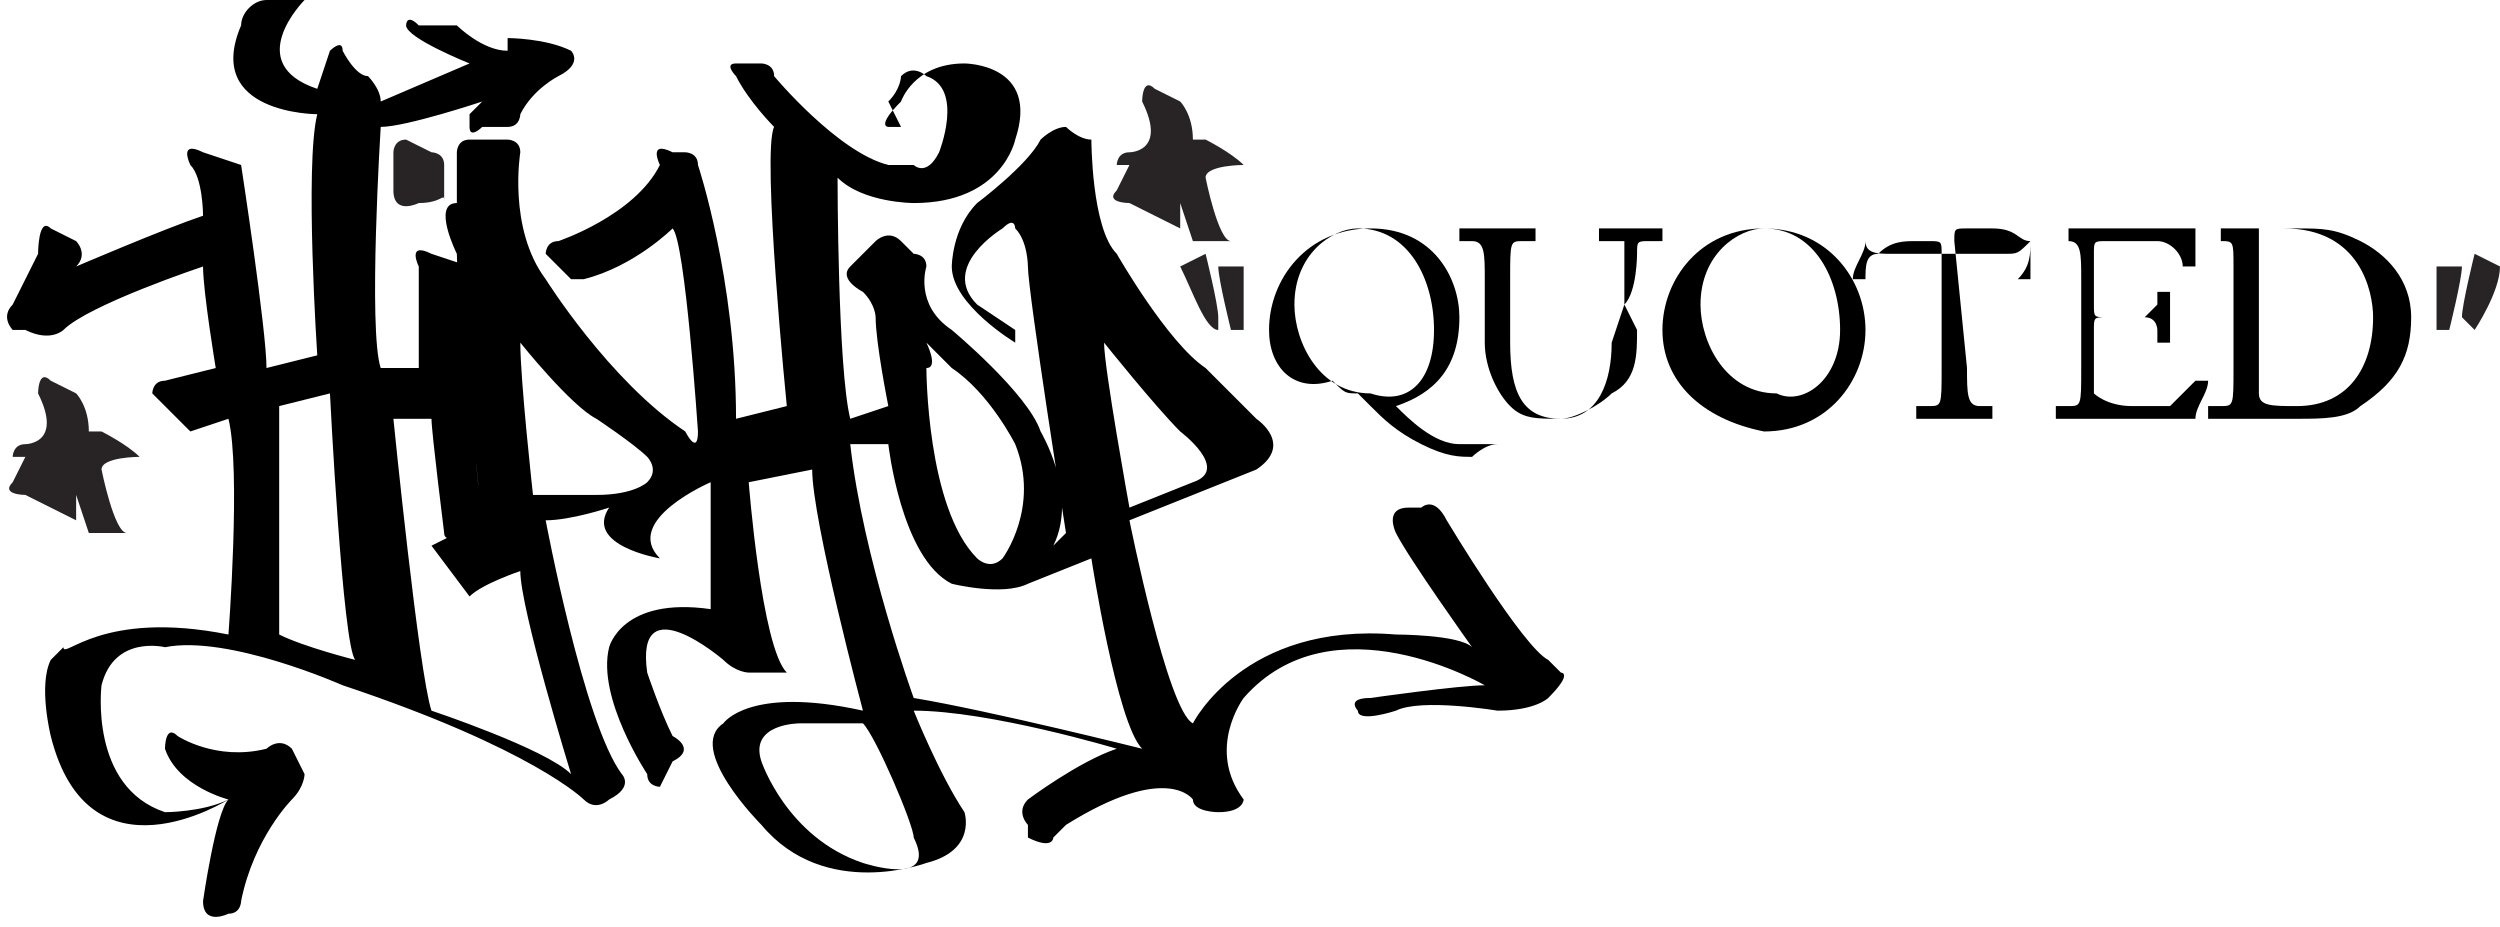
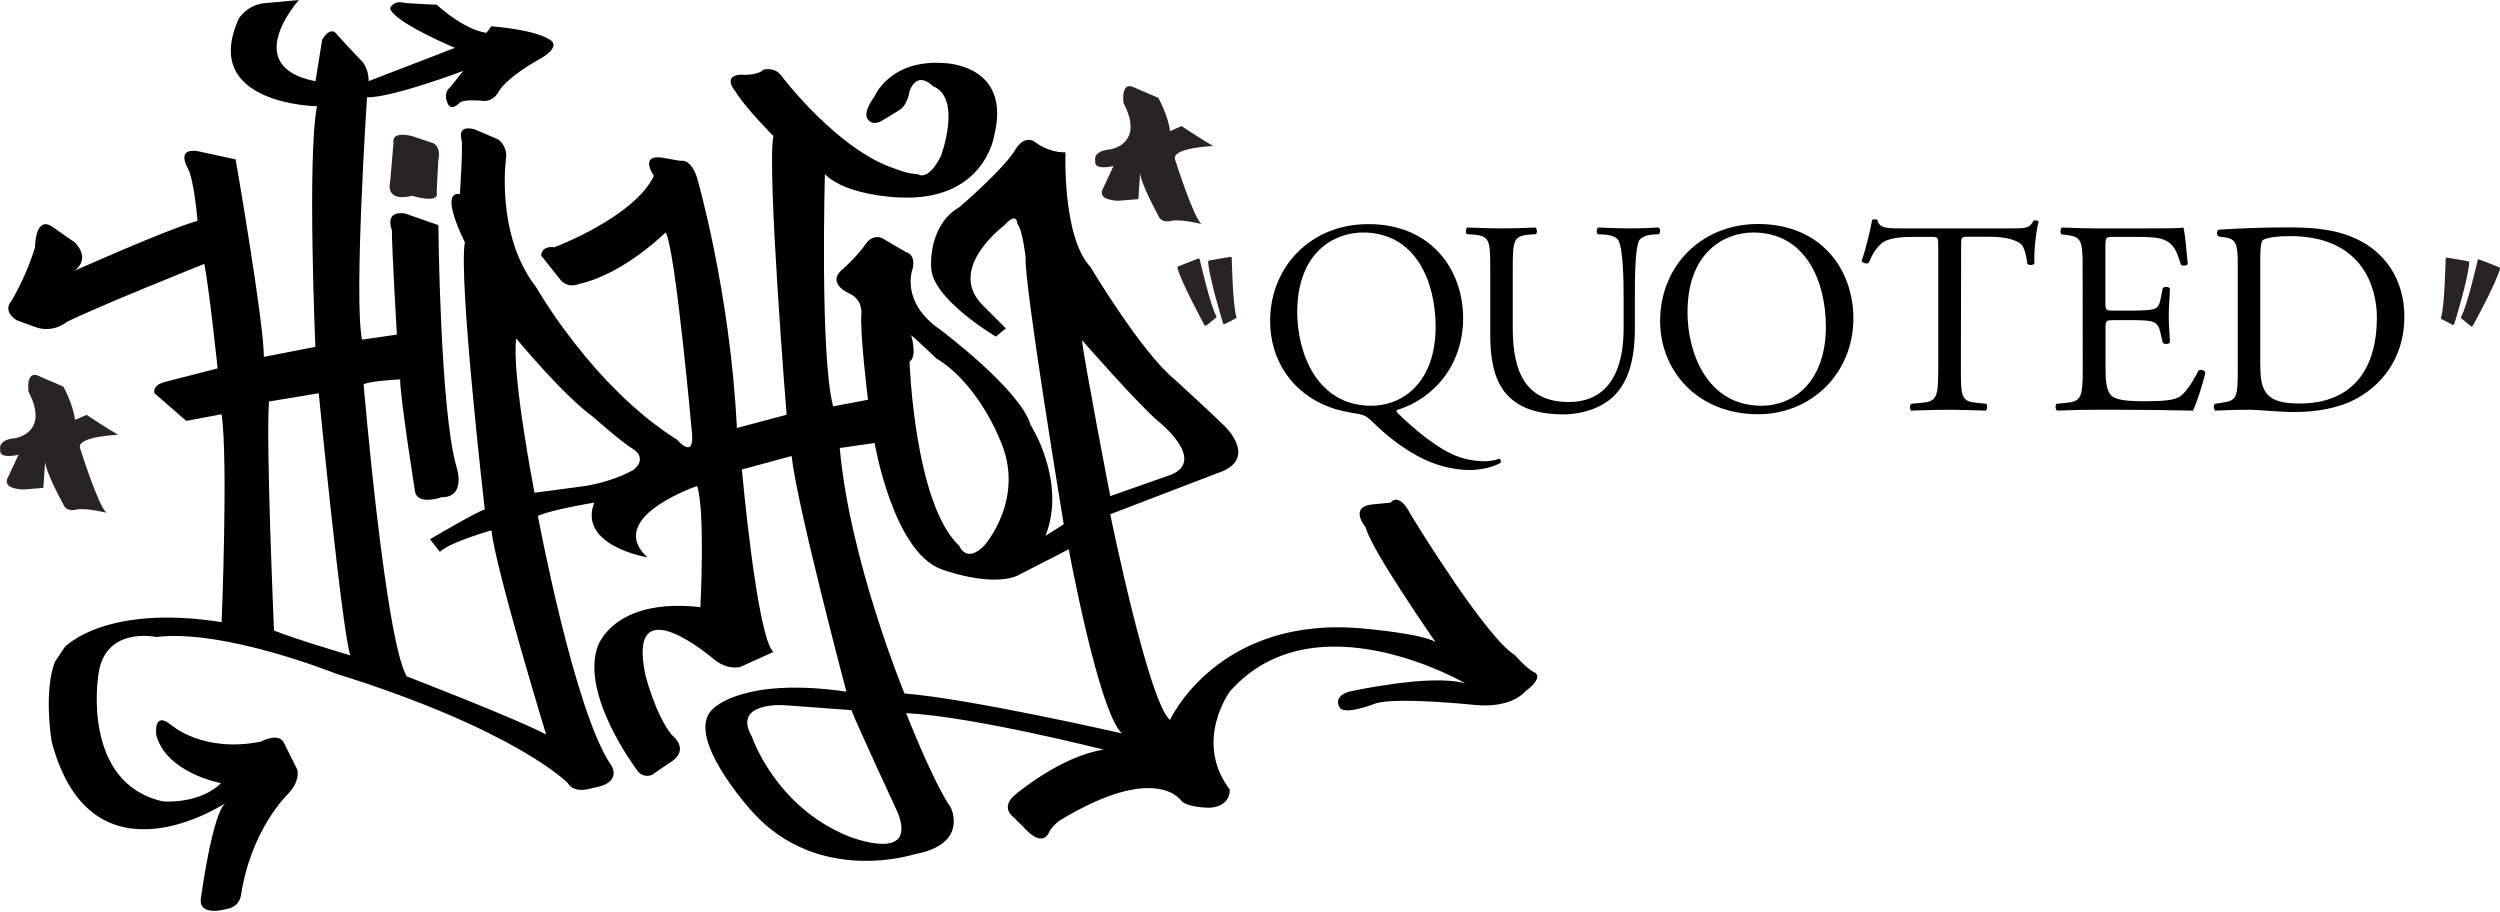
- <svg xmlns="http://www.w3.org/2000/svg" version="1.1" id="Layer_1" preserveAspectRatio="xMinYMin meet" viewBox="0 0 19.7 7.3" xml:space="preserve">
-   <path fill="#282425" d="M3.3,1.6c0,0-0.2,0.1-0.2-0.1l0-0.3c0,0,0-0.1,0.1-0.1l0.2,0.1c0,0,0.1,0,0.1,0.1l0,0.3  C3.5,1.5,3.5,1.6,3.3,1.6z" />
-   <path fill="#282425" d="M8.9,1.6c0,0-0.2,0-0.1-0.1l0.1-0.2c0,0-0.2,0-0.1,0c0,0,0-0.1,0.1-0.1c0,0,0.3,0,0.1-0.4c0,0,0-0.2,0.1-0.1  l0.2,0.1c0,0,0.1,0.1,0.1,0.3l0.1,0c0,0,0.2,0.1,0.3,0.2c0,0-0.3,0-0.3,0.1c0,0,0.1,0.5,0.2,0.5c0,0-0.2,0-0.2,0c0,0-0.1,0-0.1,0  c0,0-0.1-0.3-0.1-0.3l0,0.2L8.9,1.6z" />
-   <path fill="#282425" d="M0.2,3.9c0,0-0.2,0-0.1-0.1l0.1-0.2c0,0-0.2,0-0.1,0c0,0,0-0.1,0.1-0.1c0,0,0.3,0,0.1-0.4c0,0,0-0.2,0.1-0.1  l0.2,0.1c0,0,0.1,0.1,0.1,0.3l0.1,0c0,0,0.2,0.1,0.3,0.2c0,0-0.3,0-0.3,0.1c0,0,0.1,0.5,0.2,0.5c0,0-0.2,0-0.2,0c0,0-0.1,0-0.1,0  c0,0-0.1-0.3-0.1-0.3l0,0.2L0.2,3.9z" />
-   <path d="M1.8,5c0,0,0.1-1.3,0-1.7L1.5,3.4L1.2,3.1c0,0,0-0.1,0.1-0.1l0.4-0.1c0,0-0.1-0.6-0.1-0.8c0,0-0.9,0.3-1.1,0.5  c0,0-0.1,0.1-0.3,0L0.1,2.6c0,0-0.1-0.1,0-0.2c0,0,0.1-0.2,0.2-0.4c0,0,0-0.3,0.1-0.2l0.2,0.1c0,0,0.1,0.1,0,0.2c0,0,0.7-0.3,1-0.4  c0,0,0-0.3-0.1-0.4c0,0-0.1-0.2,0.1-0.1l0.3,0.1c0,0,0.2,1.3,0.2,1.6l0.4-0.1c0,0-0.1-1.5,0-1.9c0,0-0.9,0-0.6-0.7  C1.9,0.1,2,0,2.1,0l0.3,0c0,0-0.5,0.5,0.1,0.7l0.1-0.3c0,0,0.1-0.1,0.1,0c0,0,0.1,0.2,0.2,0.2c0,0,0.1,0.1,0.1,0.2l0.7-0.3  c0,0-0.5-0.2-0.5-0.3c0,0,0-0.1,0.1,0c0,0,0.2,0,0.3,0c0,0,0.2,0.2,0.4,0.2l0-0.1c0,0,0.3,0,0.5,0.1c0,0,0.1,0.1-0.1,0.2  c0,0-0.2,0.1-0.3,0.3c0,0,0,0.1-0.1,0.1c0,0-0.1,0-0.2,0c0,0-0.1,0.1-0.1,0c0,0,0-0.1,0-0.1l0.1-0.1c0,0-0.6,0.2-0.8,0.2  c0,0-0.1,1.6,0,1.9l0.3,0c0,0,0-0.7,0-0.8c0,0-0.1-0.2,0.1-0.1l0.3,0.1c0,0,0,1.5,0.1,1.9c0,0,0.1,0.2-0.1,0.2c0,0-0.2,0.1-0.2,0  c0,0-0.1-0.8-0.1-0.9c0,0-0.3,0-0.3,0c0,0,0.2,2,0.3,2.3c0,0,0.9,0.3,1.1,0.5c0,0-0.4-1.3-0.4-1.6c0,0-0.3,0.1-0.4,0.2L3.4,4.3  c0,0,0.4-0.2,0.4-0.2c0,0-0.2-1.8-0.2-2.1c0,0-0.2-0.4,0-0.4c0,0,0-0.4,0-0.4c0,0,0-0.1,0.1-0.1L4,1.1c0,0,0.1,0,0.1,0.1  c0,0-0.1,0.6,0.2,1c0,0,0.5,0.8,1.1,1.2c0,0,0.1,0.2,0.1,0c0,0-0.1-1.5-0.2-1.6c0,0-0.3,0.3-0.7,0.4c0,0-0.1,0-0.1,0L4.3,2  c0,0,0-0.1,0.1-0.1c0,0,0.6-0.2,0.8-0.6c0,0-0.1-0.2,0.1-0.1l0.1,0c0,0,0.1,0,0.1,0.1c0,0,0.3,0.9,0.3,2l0.4-0.1c0,0-0.2-2-0.1-2.2  c0,0-0.2-0.2-0.3-0.4c0,0-0.1-0.1,0-0.1c0,0,0.1,0,0.2,0c0,0,0.1,0,0.1,0.1c0,0,0.5,0.6,0.9,0.7c0,0,0.1,0,0.2,0  c0,0,0.1,0.1,0.2-0.1c0,0,0.2-0.5-0.1-0.6c0,0-0.1-0.1-0.2,0c0,0,0,0.1-0.1,0.2L7.1,1c0,0-0.1,0-0.1,0c0,0-0.1,0,0.1-0.2  c0,0,0.1-0.3,0.5-0.3c0,0,0.6,0,0.4,0.6c0,0-0.1,0.5-0.8,0.5c0,0-0.4,0-0.6-0.2c0,0,0,1.5,0.1,1.9l0.3-0.1c0,0-0.1-0.5-0.1-0.7  c0,0,0-0.1-0.1-0.2c0,0-0.2-0.1-0.1-0.2c0,0,0.1-0.1,0.2-0.2c0,0,0.1-0.1,0.2,0L7.2,2c0,0,0.1,0,0.1,0.1c0,0-0.1,0.3,0.2,0.5  c0,0,0.6,0.5,0.7,0.8c0,0,0.3,0.5,0.1,0.9l0.1-0.1c0,0-0.3-1.9-0.3-2.1c0,0,0-0.2-0.1-0.3c0,0,0-0.1-0.1,0c0,0-0.5,0.3-0.2,0.6  L8,2.6L8,2.7c0,0-0.5-0.3-0.5-0.6c0,0,0-0.3,0.2-0.5c0,0,0.4-0.3,0.5-0.5c0,0,0.1-0.1,0.2-0.1c0,0,0.1,0.1,0.2,0.1  c0,0,0,0.7,0.2,0.9c0,0,0.4,0.7,0.7,0.9c0,0,0.3,0.3,0.4,0.4c0,0,0.3,0.2,0,0.4L8.9,4.1c0,0,0.3,1.5,0.5,1.6c0,0,0.4-0.8,1.6-0.7  c0,0,0.5,0,0.6,0.1c0,0-0.5-0.7-0.6-0.9c0,0-0.1-0.2,0.1-0.2l0.1,0c0,0,0.1-0.1,0.2,0.1c0,0,0.6,1,0.8,1.1c0,0,0.1,0.1,0.1,0.1  c0,0,0.1,0-0.1,0.2c0,0-0.1,0.1-0.4,0.1c0,0-0.6-0.1-0.8,0c0,0-0.3,0.1-0.3,0c0,0-0.1-0.1,0.1-0.1c0,0,0.7-0.1,0.9-0.1  c0,0-1.2-0.7-1.9,0.1c0,0-0.3,0.4,0,0.8c0,0,0,0.1-0.2,0.1c0,0-0.2,0-0.2-0.1c0,0-0.2-0.3-1,0.2c0,0-0.1,0.1-0.1,0.1  c0,0,0,0.1-0.2,0L8.1,6.5c0,0-0.1-0.1,0-0.2c0,0,0.4-0.3,0.7-0.4c0,0-1-0.3-1.6-0.3c0,0,0.2,0.5,0.4,0.8c0,0,0.1,0.3-0.3,0.4  c0,0-0.8,0.3-1.3-0.3c0,0-0.6-0.6-0.3-0.8c0,0,0.2-0.3,1.1-0.1c0,0-0.4-1.5-0.4-1.9L5.9,3.8c0,0,0.1,1.3,0.3,1.5L5.9,5.3  c0,0-0.1,0-0.2-0.1c0,0-0.7-0.6-0.6,0.1c0,0,0.1,0.3,0.2,0.5c0,0,0.2,0.1,0,0.2L5.2,6.2c0,0-0.1,0-0.1-0.1c0,0-0.4-0.6-0.3-1  c0,0,0.1-0.4,0.8-0.3c0,0,0-0.8,0-1c0,0-0.7,0.3-0.4,0.6c0,0-0.6-0.1-0.4-0.4c0,0-0.3,0.1-0.5,0.1c0,0,0.3,1.6,0.6,2  c0,0,0.1,0.1-0.1,0.2c0,0-0.1,0.1-0.2,0c0,0-0.4-0.4-1.9-0.9c0,0-0.9-0.4-1.4-0.3c0,0-0.4-0.1-0.5,0.3c0,0-0.1,0.8,0.5,1  c0,0,0.3,0,0.5-0.1c0,0-0.4-0.1-0.5-0.4c0,0,0-0.2,0.1-0.1c0,0,0.3,0.2,0.7,0.1c0,0,0.1-0.1,0.2,0l0.1,0.2c0,0,0,0.1-0.1,0.2  c0,0-0.3,0.3-0.4,0.8c0,0,0,0.1-0.1,0.1c0,0-0.2,0.1-0.2-0.1c0,0,0.1-0.7,0.2-0.8c0,0-1.1,0.7-1.4-0.5c0,0-0.1-0.4,0-0.6l0.1-0.1  C0.5,5.2,0.8,4.8,1.8,5z M4.7,3.9c0.3,0,0.4-0.1,0.4-0.1c0.1-0.1,0-0.2,0-0.2C5,3.5,4.7,3.3,4.7,3.3C4.5,3.2,4.1,2.7,4.1,2.7  c0,0.3,0.1,1.2,0.1,1.2L4.7,3.9z M7.3,2.7c0,0,0.1,0.2,0,0.2c0,0,0,1.1,0.4,1.5c0,0,0.1,0.1,0.2,0c0,0,0.3-0.4,0.1-0.9  c0,0-0.2-0.4-0.5-0.6C7.5,2.9,7.4,2.8,7.3,2.7z M9.4,3.8c0.3-0.1-0.1-0.4-0.1-0.4C9.1,3.2,8.7,2.7,8.7,2.7C8.7,2.9,8.9,4,8.9,4  L9.4,3.8z M2.8,5.2C2.7,5.1,2.6,3.1,2.6,3.1L2.2,3.2c0,0.3,0,1.8,0,1.8C2.4,5.1,2.8,5.2,2.8,5.2z M6.8,5.7l-0.5,0c0,0-0.4,0-0.3,0.3  c0,0,0.2,0.6,0.8,0.8c0,0,0.6,0.2,0.4-0.2C7.2,6.5,6.9,5.8,6.8,5.7z M9,5.9C8.8,5.7,8.6,4.4,8.6,4.4L8.1,4.6  C7.9,4.7,7.5,4.6,7.5,4.6C7.1,4.4,7,3.5,7,3.5l-0.3,0c0.1,0.9,0.5,2,0.5,2C7.8,5.6,9,5.9,9,5.9z" />
-   <path d="M11.5,2.5c0,0.4-0.2,0.6-0.5,0.7c0,0,0,0,0,0c0.1,0.1,0.3,0.3,0.5,0.3c0.1,0,0.2,0,0.2,0c0,0,0.1,0,0.1,0c0,0,0,0,0,0  c-0.1,0-0.2,0.1-0.2,0.1c-0.1,0-0.2,0-0.4-0.1c-0.2-0.1-0.3-0.2-0.4-0.3c-0.1-0.1-0.1-0.1-0.1-0.1c-0.1,0-0.1,0-0.2-0.1  C10.2,3.1,10,2.9,10,2.6c0-0.4,0.3-0.8,0.8-0.8C11.3,1.8,11.5,2.2,11.5,2.5z M11.3,2.6c0-0.4-0.2-0.8-0.6-0.8  c-0.2,0-0.5,0.2-0.5,0.6c0,0.3,0.2,0.7,0.6,0.7C11.1,3.2,11.3,3,11.3,2.6z" />
-   <path d="M12.8,2.4c0-0.1,0-0.4,0-0.5c0,0-0.1,0-0.1,0l-0.1,0c0,0,0,0,0-0.1c0.1,0,0.2,0,0.3,0c0.1,0,0.2,0,0.2,0c0,0,0,0,0,0.1  l-0.1,0c-0.1,0-0.1,0-0.1,0.1C12.9,2,12.9,2.3,12.8,2.4l0.1,0.2c0,0.2,0,0.4-0.2,0.5c-0.1,0.1-0.3,0.2-0.4,0.2c-0.2,0-0.3,0-0.4-0.1  c-0.1-0.1-0.2-0.3-0.2-0.5V2.2c0-0.2,0-0.3-0.1-0.3l-0.1,0c0,0,0,0,0-0.1c0.1,0,0.2,0,0.3,0c0.1,0,0.2,0,0.3,0c0,0,0,0,0,0.1l-0.1,0  c-0.1,0-0.1,0-0.1,0.3v0.5c0,0.4,0.1,0.6,0.4,0.6c0.3,0,0.4-0.3,0.4-0.6L12.8,2.4L12.8,2.4z" />
-   <path d="M13.1,2.6c0-0.4,0.3-0.8,0.8-0.8c0.5,0,0.8,0.4,0.8,0.8c0,0.4-0.3,0.8-0.8,0.8C13.4,3.3,13.1,3,13.1,2.6z M14.5,2.6  c0-0.4-0.2-0.8-0.6-0.8c-0.2,0-0.5,0.2-0.5,0.6c0,0.3,0.2,0.7,0.6,0.7C14.2,3.2,14.5,3,14.5,2.6z" />
-   <path d="M15.5,2.9c0,0.2,0,0.3,0.1,0.3l0.1,0c0,0,0,0,0,0.1c-0.1,0-0.2,0-0.3,0c-0.1,0-0.2,0-0.3,0c0,0,0,0,0-0.1l0.1,0  c0.1,0,0.1,0,0.1-0.3V2c0-0.1,0-0.1-0.1-0.1h-0.1c-0.1,0-0.2,0-0.3,0.1c-0.1,0-0.1,0.1-0.1,0.2c0,0,0,0-0.1,0c0-0.1,0.1-0.2,0.1-0.3  c0,0,0,0,0,0c0,0.1,0.1,0.1,0.2,0.1h0.9c0.1,0,0.1,0,0.2-0.1c0,0,0,0,0,0c0,0.1,0,0.3,0,0.3c0,0,0,0-0.1,0C16,2.1,16,2,16,1.9  c-0.1,0-0.1-0.1-0.3-0.1h-0.2c-0.1,0-0.1,0-0.1,0.1L15.5,2.9L15.5,2.9z" />
-   <path d="M16.4,2.2c0-0.2,0-0.3-0.1-0.3l0,0c0,0,0,0,0-0.1c0.1,0,0.2,0,0.3,0h0.4c0.1,0,0.3,0,0.3,0c0,0,0,0.2,0,0.3c0,0,0,0-0.1,0  c0-0.1-0.1-0.2-0.2-0.2c0,0-0.1,0-0.2,0h-0.2c-0.1,0-0.1,0-0.1,0.1v0.4c0,0.1,0,0.1,0.1,0.1h0.1c0.1,0,0.2,0,0.2,0c0,0,0,0,0.1-0.1  l0-0.1c0,0,0,0,0.1,0c0,0.1,0,0.1,0,0.2c0,0.1,0,0.2,0,0.2c0,0,0,0-0.1,0l0-0.1c0,0,0-0.1-0.1-0.1c0,0-0.1,0-0.2,0h-0.1  c-0.1,0-0.1,0-0.1,0.1v0.3c0,0.1,0,0.2,0,0.2c0,0,0.1,0.1,0.3,0.1c0.2,0,0.2,0,0.3,0c0,0,0.1-0.1,0.2-0.2c0,0,0,0,0.1,0  c0,0.1-0.1,0.2-0.1,0.3c-0.2,0-0.4,0-0.6,0h-0.2c-0.1,0-0.2,0-0.3,0c0,0,0,0,0-0.1l0.1,0c0.1,0,0.1,0,0.1-0.3L16.4,2.2L16.4,2.2z" />
-   <path d="M17.6,2.1c0-0.2,0-0.2-0.1-0.2l0,0c0,0,0,0,0-0.1c0.2,0,0.4,0,0.6,0c0.2,0,0.3,0,0.5,0.1C18.8,2,19,2.2,19,2.5  c0,0.3-0.1,0.5-0.4,0.7c-0.1,0.1-0.3,0.1-0.5,0.1c-0.1,0-0.3,0-0.4,0c-0.1,0-0.2,0-0.3,0c0,0,0,0,0-0.1l0.1,0c0.1,0,0.1,0,0.1-0.3  L17.6,2.1L17.6,2.1z M17.8,2.9c0,0.1,0,0.2,0,0.2c0,0.1,0.1,0.1,0.3,0.1c0.4,0,0.6-0.3,0.6-0.7c0-0.2-0.1-0.7-0.7-0.7  c-0.1,0-0.2,0-0.2,0c0,0,0,0.1,0,0.2L17.8,2.9L17.8,2.9z" />
-   <path fill="#282425" d="M9.3,2.1C9.3,2.1,9.3,2.1,9.3,2.1l0.2-0.1c0,0,0,0,0,0c0,0,0,0,0,0c0,0,0.1,0.4,0.1,0.5c0,0,0,0,0,0L9.6,2.6  c0,0,0,0,0,0s0,0,0,0C9.5,2.6,9.4,2.3,9.3,2.1C9.3,2.1,9.3,2.1,9.3,2.1z" />
-   <path fill="#282425" d="M9.6,2.1C9.6,2.1,9.6,2.1,9.6,2.1C9.6,2.1,9.6,2.1,9.6,2.1l0.2,0c0,0,0,0,0,0c0,0,0,0,0,0c0,0,0,0.4,0,0.5  c0,0,0,0,0,0l-0.1,0c0,0,0,0,0,0c0,0,0,0,0,0C9.7,2.6,9.6,2.2,9.6,2.1z" />
-   <g>
-     <path fill="#282425" d="M19.7,2.1C19.7,2.1,19.7,2.1,19.7,2.1l-0.2-0.1c0,0,0,0,0,0c0,0,0,0,0,0c0,0-0.1,0.4-0.1,0.5c0,0,0,0,0,0   l0.1,0.1c0,0,0,0,0,0s0,0,0,0C19.5,2.6,19.7,2.3,19.7,2.1C19.7,2.1,19.7,2.1,19.7,2.1z" />
-     <path fill="#282425" d="M19.4,2.1C19.4,2.1,19.4,2.1,19.4,2.1C19.4,2.1,19.4,2.1,19.4,2.1l-0.2,0c0,0,0,0,0,0c0,0,0,0,0,0   c0,0,0,0.4,0,0.5c0,0,0,0,0,0l0.1,0c0,0,0,0,0,0c0,0,0,0,0,0C19.3,2.6,19.4,2.2,19.4,2.1z" />
-   </g>
+ <svg xmlns="http://www.w3.org/2000/svg" xmlns:xlink="http://www.w3.org/1999/xlink" version="1.1" id="Layer_1" x="0px" y="0px" viewBox="0 0 20 7.288" enable-background="new 0 0 20 7.288" xml:space="preserve">
+   <a xlink:href="/">
+     <rect x="0" pointer-events="all" display="none" width="20" height="13" />
+     <path fill="#282425" d="M3.294,1.566c0,0-0.212,0.066-0.172-0.12l0.026-0.305c0,0-0.026-0.093,0.146-0.053l0.159,0.053   c0,0,0.08,0.013,0.053,0.146L3.493,1.54C3.493,1.54,3.533,1.633,3.294,1.566z" />
+     <path fill="#282425" d="M8.948,1.606c0,0-0.186,0-0.12-0.106l0.08-0.172c0,0-0.159,0.04-0.146-0.04c0,0-0.026-0.08,0.12-0.093   c0,0,0.279-0.04,0.106-0.372c0,0-0.026-0.186,0.093-0.12l0.186,0.08c0,0,0.08,0.146,0.093,0.266l0.093-0.04   c0,0,0.159,0.106,0.252,0.159c0,0-0.332,0.013-0.305,0.106c0,0,0.146,0.465,0.212,0.518c0,0-0.159-0.04-0.239-0.026   c0,0-0.08,0.026-0.106-0.04c0,0-0.146-0.266-0.146-0.345L9.107,1.593L8.948,1.606z" />
+     <path fill="#282425" d="M0.188,3.916c0,0-0.186,0-0.12-0.106l0.08-0.172c0,0-0.159,0.04-0.146-0.04c0,0-0.026-0.08,0.12-0.093   c0,0,0.279-0.04,0.106-0.372c0,0-0.026-0.186,0.093-0.12l0.186,0.08c0,0,0.08,0.146,0.093,0.266l0.093-0.04   c0,0,0.159,0.106,0.252,0.159c0,0-0.332,0.013-0.305,0.106c0,0,0.146,0.465,0.212,0.518c0,0-0.159-0.04-0.239-0.026   c0,0-0.08,0.026-0.106-0.04c0,0-0.146-0.266-0.146-0.345L0.347,3.903L0.188,3.916z" />
+     <path d="M1.773,4.977c0,0,0.053-1.292,0-1.663L1.49,3.367L1.236,3.146c0,0-0.026-0.066,0.093-0.093l0.412-0.106   c0,0-0.066-0.624-0.106-0.836c0,0-0.863,0.345-1.102,0.465c0,0-0.106,0.093-0.252,0.04L0.134,2.562c0,0-0.12-0.066-0.04-0.159   c0,0,0.12-0.199,0.186-0.425c0,0,0-0.266,0.146-0.159l0.172,0.12c0,0,0.133,0.12,0,0.226c0,0,0.743-0.332,0.982-0.398   c0,0-0.026-0.332-0.08-0.425c0,0-0.093-0.159,0.08-0.133l0.305,0.066c0,0,0.226,1.301,0.226,1.58l0.412-0.08   c0,0-0.066-1.526,0.013-1.925c0,0-0.942-0.013-0.624-0.704c0,0,0.066-0.106,0.199-0.12L2.391,0c0,0-0.478,0.531,0.133,0.65   l0.053-0.332c0,0,0.066-0.12,0.12-0.04c0,0,0.146,0.159,0.186,0.199c0,0,0.066,0.053,0.066,0.172l0.69-0.266   c0,0-0.504-0.212-0.518-0.319c0,0,0.026-0.066,0.12-0.04c0,0,0.199,0.013,0.252,0.013c0,0,0.212,0.199,0.398,0.226l0.04-0.053   c0,0,0.345,0.026,0.465,0.106c0,0,0.12,0.053-0.106,0.172c0,0-0.239,0.133-0.305,0.252c0,0-0.04,0.08-0.133,0.066   c0,0-0.133-0.013-0.172,0.013c0,0-0.08,0.093-0.106-0.013c0,0-0.026-0.066,0.026-0.106l0.106-0.133c0,0-0.558,0.212-0.77,0.212   c0,0-0.106,1.606-0.04,1.938l0.279-0.04c0,0-0.04-0.677-0.04-0.836c0,0-0.066-0.159,0.106-0.133l0.266,0.093   c0,0,0.013,1.487,0.146,1.938c0,0,0.08,0.239-0.12,0.239c0,0-0.186,0.066-0.212-0.04c0,0-0.12-0.757-0.12-0.903   c0,0-0.252,0.013-0.292,0.04c0,0,0.172,2.044,0.345,2.336c0,0,0.863,0.332,1.115,0.465c0,0-0.398-1.301-0.438-1.633   c0,0-0.332,0.093-0.412,0.172L3.44,4.314c0,0,0.358-0.212,0.438-0.239c0,0-0.212-1.845-0.159-2.137c0,0-0.212-0.412-0.04-0.385   c0,0,0.026-0.385,0.013-0.438c0,0-0.04-0.12,0.106-0.08l0.186,0.08c0,0,0.066,0.04,0.066,0.133c0,0-0.093,0.624,0.239,1.049   c0,0,0.451,0.796,1.128,1.221c0,0,0.133,0.159,0.12-0.04c0,0-0.133-1.487-0.212-1.619c0,0-0.332,0.332-0.69,0.412   c0,0-0.08,0.04-0.146-0.026L4.329,2.044c0,0,0-0.08,0.106-0.066c0,0,0.637-0.239,0.796-0.571c0,0-0.12-0.172,0.066-0.146   l0.146,0.026c0,0,0.08-0.026,0.133,0.133c0,0,0.266,0.916,0.319,2.004l0.398-0.106c0,0-0.159-1.964-0.106-2.23   c0,0-0.226-0.226-0.305-0.358c0,0-0.106-0.12,0.04-0.133c0,0,0.133,0.013,0.186-0.04c0,0,0.093-0.026,0.146,0.053   c0,0,0.451,0.597,0.916,0.743c0,0,0.093,0.04,0.172,0.04c0,0,0.08,0.066,0.186-0.146c0,0,0.172-0.465-0.066-0.558   c0,0-0.12-0.133-0.186,0.04c0,0-0.013,0.12-0.093,0.159L7.05,0.969c0,0-0.066,0.04-0.106-0.013c0,0-0.053-0.04,0.053-0.186   c0,0,0.12-0.292,0.544-0.266c0,0,0.558,0,0.412,0.584c0,0-0.08,0.531-0.77,0.491c0,0-0.412-0.013-0.584-0.186   c0,0-0.04,1.46,0.066,1.858l0.279-0.053c0,0-0.066-0.531-0.053-0.69c0,0,0.013-0.106-0.093-0.159c0,0-0.199-0.08-0.053-0.199   c0,0,0.106-0.093,0.172-0.186c0,0,0.066-0.12,0.172-0.04l0.159,0.093c0,0,0.08,0.013,0.053,0.133c0,0-0.106,0.266,0.226,0.491   c0,0,0.637,0.478,0.717,0.757c0,0,0.292,0.451,0.12,0.889L8.51,4.194c0,0-0.319-1.925-0.305-2.137c0,0-0.026-0.226-0.066-0.266   c0,0,0-0.106-0.106,0.013c0,0-0.465,0.345-0.172,0.637l0.186,0.186l-0.08,0.066c0,0-0.518-0.305-0.518-0.558   c0,0-0.026-0.332,0.226-0.478c0,0,0.358-0.305,0.451-0.465c0,0,0.066-0.12,0.159-0.053c0,0,0.093,0.08,0.239,0.08   c0,0-0.026,0.677,0.199,0.916c0,0,0.412,0.69,0.677,0.903c0,0,0.319,0.292,0.398,0.372c0,0,0.252,0.239-0.013,0.358L8.882,4.114   c0,0,0.305,1.5,0.478,1.646c0,0,0.385-0.85,1.566-0.73c0,0,0.451,0.04,0.558,0.106c0,0-0.518-0.743-0.558-0.916   c0,0-0.146-0.172,0.066-0.186l0.133-0.013c0,0,0.066-0.093,0.159,0.093c0,0,0.597,0.982,0.836,1.128c0,0,0.08,0.093,0.146,0.133   c0,0,0.106,0.026-0.066,0.159c0,0-0.106,0.133-0.398,0.106c0,0-0.624-0.066-0.796-0.013c0,0-0.266,0.106-0.292,0.026   c0,0-0.053-0.08,0.08-0.12c0,0,0.65-0.146,0.929-0.066c0,0-1.208-0.704-1.885,0.066c0,0-0.292,0.398,0,0.783   c0,0,0.013,0.133-0.159,0.146c0,0-0.172,0-0.226-0.053c0,0-0.199-0.319-0.982,0.159c0,0-0.066,0.053-0.08,0.093   c0,0-0.04,0.106-0.159,0l-0.12-0.12c0,0-0.12-0.08,0.013-0.186c0,0,0.358-0.305,0.704-0.358c0,0-1.049-0.266-1.58-0.292   c0,0,0.212,0.544,0.358,0.757c0,0,0.146,0.292-0.292,0.372c0,0-0.77,0.252-1.301-0.345c0,0-0.558-0.611-0.305-0.823   c0,0,0.239-0.252,1.062-0.133c0,0-0.398-1.5-0.438-1.885L5.935,3.756c0,0,0.12,1.341,0.252,1.46l-0.266,0.12   c0,0-0.093,0.026-0.199-0.053c0,0-0.717-0.624-0.558,0.12c0,0,0.08,0.319,0.212,0.478c0,0,0.159,0.12-0.026,0.226L5.218,6.198   c0,0-0.08,0.04-0.133-0.053c0,0-0.438-0.584-0.305-0.969c0,0,0.12-0.398,0.823-0.319c0,0,0.04-0.77-0.026-0.969   c0,0-0.743,0.252-0.398,0.571c0,0-0.558-0.093-0.425-0.438c0,0-0.332,0.053-0.451,0.106c0,0,0.292,1.566,0.584,1.991   c0,0,0.106,0.146-0.146,0.186c0,0-0.146,0.053-0.199-0.04c0,0-0.412-0.425-1.858-0.876c0,0-0.889-0.358-1.434-0.292   c0,0-0.425-0.093-0.465,0.319c0,0-0.133,0.85,0.518,0.996c0,0,0.292,0.026,0.465-0.146c0,0-0.438-0.08-0.518-0.385   c0,0-0.026-0.199,0.12-0.08c0,0,0.252,0.226,0.717,0.133c0,0,0.146-0.08,0.186,0.013l0.106,0.212c0,0,0.026,0.093-0.08,0.199   c0,0-0.292,0.279-0.372,0.81c0,0-0.013,0.093-0.12,0.106c0,0-0.226,0.066-0.199-0.093c0,0,0.093-0.69,0.199-0.757   c0,0-1.075,0.717-1.394-0.491c0,0-0.066-0.398,0.026-0.637l0.08-0.12C0.52,5.177,0.836,4.83,1.773,4.977z M4.674,3.889   c0.252-0.04,0.398-0.133,0.398-0.133c0.106-0.093,0-0.159,0-0.159C4.98,3.544,4.741,3.332,4.741,3.332   C4.502,3.159,4.13,2.708,4.13,2.708C4.09,2.986,4.276,3.942,4.276,3.942L4.674,3.889z M7.289,2.681c0,0,0.053,0.172-0.013,0.212   c0,0,0.04,1.142,0.398,1.473c0,0,0.053,0.146,0.199,0c0,0,0.345-0.385,0.12-0.863c0,0-0.172-0.438-0.504-0.637   C7.488,2.867,7.382,2.761,7.289,2.681z M9.373,3.796c0.279-0.12-0.106-0.425-0.106-0.425c-0.159-0.133-0.611-0.65-0.611-0.65   c0.013,0.146,0.226,1.248,0.226,1.248L9.373,3.796z M2.803,5.243C2.736,5.057,2.55,3.146,2.55,3.146L2.152,3.212   c-0.026,0.319,0.04,1.832,0.04,1.832C2.351,5.11,2.803,5.243,2.803,5.243z M6.811,5.681l-0.544-0.04c0,0-0.412-0.026-0.252,0.252   c0,0,0.186,0.558,0.77,0.796c0,0,0.558,0.226,0.398-0.186C7.183,6.504,6.851,5.787,6.811,5.681z M8.975,5.867   C8.789,5.694,8.55,4.394,8.55,4.394L8.138,4.606C7.913,4.699,7.528,4.553,7.528,4.553C7.143,4.407,6.997,3.544,6.997,3.544   l-0.279,0.04c0.08,0.903,0.518,1.964,0.518,1.964C7.754,5.588,8.975,5.867,8.975,5.867z" />
+     <path d="M11.705,2.546c0,0.363-0.224,0.642-0.532,0.735c-0.004,0.011,0.004,0.02,0.018,0.033c0.112,0.108,0.315,0.288,0.491,0.345   c0.081,0.026,0.154,0.031,0.205,0.031c0.022,0,0.075-0.007,0.106-0.02c0.013,0.002,0.018,0.022,0.011,0.033   c-0.07,0.04-0.169,0.057-0.246,0.057c-0.101,0-0.227-0.022-0.356-0.081c-0.18-0.084-0.326-0.211-0.407-0.29   c-0.066-0.066-0.086-0.07-0.147-0.081c-0.057-0.009-0.136-0.022-0.216-0.053c-0.293-0.11-0.471-0.372-0.471-0.686   c0-0.44,0.33-0.776,0.783-0.776C11.45,1.791,11.705,2.158,11.705,2.546z M11.485,2.614c0-0.363-0.161-0.754-0.581-0.754   c-0.229,0-0.526,0.156-0.526,0.638c0,0.326,0.158,0.748,0.592,0.748C11.234,3.245,11.485,3.047,11.485,2.614z" />
+     <path d="M12.989,2.378c0-0.136-0.004-0.389-0.042-0.455c-0.015-0.026-0.055-0.042-0.11-0.046l-0.055-0.004   c-0.013-0.015-0.009-0.044,0.004-0.053c0.084,0.004,0.165,0.007,0.251,0.007c0.092,0,0.152-0.002,0.231-0.007   c0.018,0.011,0.015,0.04,0.004,0.053L13.22,1.877c-0.055,0.004-0.097,0.024-0.11,0.053c-0.031,0.073-0.031,0.326-0.031,0.449v0.249   c0,0.191-0.031,0.394-0.154,0.526c-0.095,0.103-0.257,0.161-0.42,0.161c-0.152,0-0.304-0.029-0.411-0.121   c-0.117-0.097-0.172-0.257-0.172-0.519V2.154c0-0.229-0.004-0.266-0.132-0.277l-0.055-0.004c-0.013-0.009-0.009-0.046,0.004-0.053   c0.11,0.004,0.185,0.007,0.273,0.007c0.09,0,0.163-0.002,0.271-0.007c0.013,0.007,0.018,0.044,0.004,0.053l-0.053,0.004   c-0.128,0.011-0.132,0.048-0.132,0.277v0.475c0,0.354,0.11,0.587,0.447,0.587c0.319,0,0.44-0.251,0.44-0.585L12.989,2.378   L12.989,2.378z" />
+     <path d="M13.281,2.568c0-0.44,0.33-0.776,0.783-0.776c0.508,0,0.763,0.367,0.763,0.754c0,0.444-0.339,0.768-0.763,0.768   C13.576,3.313,13.281,2.963,13.281,2.568z M14.607,2.614c0-0.363-0.161-0.754-0.581-0.754c-0.229,0-0.526,0.156-0.526,0.638   c0,0.326,0.158,0.748,0.592,0.748C14.357,3.245,14.607,3.047,14.607,2.614z" />
+     <path d="M15.687,2.948c0,0.231,0.004,0.264,0.132,0.275l0.07,0.007c0.013,0.009,0.009,0.048-0.004,0.055   c-0.125-0.004-0.2-0.007-0.288-0.007c-0.088,0-0.165,0.002-0.306,0.007c-0.013-0.007-0.018-0.044,0-0.055l0.079-0.007   c0.125-0.011,0.136-0.044,0.136-0.275V1.965c0-0.068,0-0.07-0.066-0.07H15.32c-0.095,0-0.216,0.004-0.271,0.055   c-0.053,0.048-0.075,0.097-0.099,0.152c-0.018,0.013-0.048,0.002-0.057-0.015c0.035-0.099,0.068-0.24,0.084-0.328   c0.007-0.004,0.035-0.007,0.042,0c0.013,0.07,0.086,0.068,0.187,0.068h0.891c0.119,0,0.139-0.004,0.172-0.062   c0.011-0.004,0.035-0.002,0.04,0.007c-0.024,0.09-0.04,0.268-0.033,0.334c-0.009,0.018-0.046,0.018-0.057,0.004   c-0.007-0.055-0.022-0.136-0.055-0.161c-0.051-0.037-0.134-0.055-0.255-0.055h-0.156c-0.066,0-0.064,0.002-0.064,0.075   L15.687,2.948L15.687,2.948z" />
+     <path d="M16.661,2.156c0-0.229-0.004-0.262-0.134-0.277l-0.035-0.004c-0.013-0.009-0.009-0.048,0.004-0.055   c0.095,0.004,0.169,0.007,0.26,0.007h0.414c0.141,0,0.271,0,0.297-0.007c0.013,0.037,0.026,0.196,0.035,0.293   c-0.009,0.013-0.044,0.018-0.055,0.004c-0.033-0.103-0.053-0.18-0.167-0.209c-0.046-0.011-0.117-0.013-0.213-0.013h-0.158   c-0.066,0-0.066,0.004-0.066,0.088v0.44c0,0.062,0.007,0.062,0.073,0.062h0.128c0.092,0,0.161-0.004,0.187-0.013   c0.026-0.009,0.042-0.022,0.053-0.077l0.018-0.09c0.011-0.013,0.048-0.013,0.057,0.002c0,0.053-0.009,0.139-0.009,0.222   c0,0.079,0.009,0.163,0.009,0.211c-0.009,0.015-0.046,0.015-0.057,0.002l-0.02-0.086c-0.009-0.04-0.024-0.073-0.068-0.084   c-0.031-0.009-0.084-0.011-0.169-0.011h-0.128c-0.066,0-0.073,0.002-0.073,0.059v0.31c0,0.117,0.007,0.191,0.042,0.229   C16.91,3.186,16.956,3.21,17.15,3.21c0.169,0,0.233-0.009,0.282-0.033c0.04-0.022,0.099-0.099,0.156-0.213   c0.015-0.011,0.046-0.004,0.055,0.015c-0.015,0.077-0.07,0.246-0.099,0.306c-0.198-0.004-0.394-0.007-0.59-0.007h-0.198   c-0.095,0-0.169,0.002-0.299,0.007c-0.013-0.007-0.018-0.042-0.004-0.055l0.073-0.007c0.125-0.011,0.136-0.044,0.136-0.275   L16.661,2.156L16.661,2.156z" />
+     <path d="M17.902,2.112c0-0.154-0.011-0.2-0.103-0.213L17.75,1.892c-0.018-0.011-0.02-0.046,0.002-0.055   c0.187-0.011,0.365-0.018,0.552-0.018c0.185,0,0.341,0.013,0.484,0.066c0.297,0.108,0.447,0.359,0.447,0.649   c0,0.279-0.134,0.519-0.385,0.656c-0.143,0.077-0.323,0.106-0.493,0.106c-0.141,0-0.282-0.018-0.359-0.018   c-0.092,0-0.172,0.002-0.275,0.007c-0.013-0.007-0.018-0.042-0.004-0.055l0.051-0.007c0.128-0.018,0.132-0.044,0.132-0.275   L17.902,2.112L17.902,2.112z M18.082,2.898c0,0.117,0.007,0.187,0.044,0.24c0.048,0.068,0.132,0.09,0.271,0.09   c0.427,0,0.618-0.279,0.618-0.688c0-0.242-0.117-0.651-0.693-0.651c-0.13,0-0.2,0.018-0.218,0.031   c-0.018,0.013-0.022,0.068-0.022,0.167L18.082,2.898L18.082,2.898z" />
+     <path fill="#282425" d="M19.995,2.139c-0.001,0-0.001-0.001-0.002-0.001l-0.157-0.062c-0.003-0.001-0.006-0.001-0.009,0   c-0.003,0.002-0.005,0.004-0.006,0.007c-0.001,0.004-0.087,0.379-0.132,0.45c-0.003,0.005-0.002,0.011,0.002,0.014l0.075,0.062   c0.002,0.002,0.006,0.003,0.009,0.002c0.003-0.001,0.006-0.003,0.008-0.006C19.791,2.592,19.965,2.274,20,2.151   C20.001,2.146,19.999,2.142,19.995,2.139z" />
+     <path fill="#282425" d="M19.754,2.102c0-0.004-0.002-0.008-0.005-0.01c-0.001-0.001-0.003-0.001-0.004-0.002l-0.167-0.029   c-0.003-0.001-0.006,0-0.009,0.002c-0.002,0.002-0.004,0.005-0.004,0.008c0,0.004-0.008,0.388-0.037,0.468   c-0.002,0.005,0,0.011,0.005,0.014l0.086,0.045c0.003,0.002,0.006,0.002,0.009,0c0.003-0.001,0.005-0.004,0.006-0.007   C19.64,2.577,19.745,2.23,19.754,2.102z" />
+     <path fill="#282425" d="M9.424,2.132c0.001,0,0.001-0.001,0.002-0.001l0.157-0.062c0.003-0.001,0.006-0.001,0.009,0   c0.003,0.002,0.005,0.004,0.006,0.007C9.599,2.08,9.685,2.455,9.73,2.527c0.003,0.005,0.002,0.011-0.002,0.014L9.652,2.603   C9.65,2.605,9.646,2.606,9.643,2.605S9.637,2.602,9.635,2.6C9.628,2.586,9.454,2.268,9.42,2.145C9.418,2.14,9.42,2.135,9.424,2.132   z" />
+     <path fill="#282425" d="M9.665,2.096c0-0.004,0.002-0.008,0.005-0.01c0.001-0.001,0.003-0.001,0.004-0.002l0.167-0.029   c0.003-0.001,0.006,0,0.009,0.002c0.002,0.002,0.004,0.005,0.004,0.008c0,0.004,0.008,0.388,0.037,0.468   c0.002,0.005,0,0.011-0.005,0.014L9.799,2.592c-0.003,0.002-0.006,0.002-0.009,0C9.787,2.591,9.784,2.588,9.784,2.585   C9.779,2.57,9.674,2.223,9.665,2.096z" />
+   </a>
</svg>
